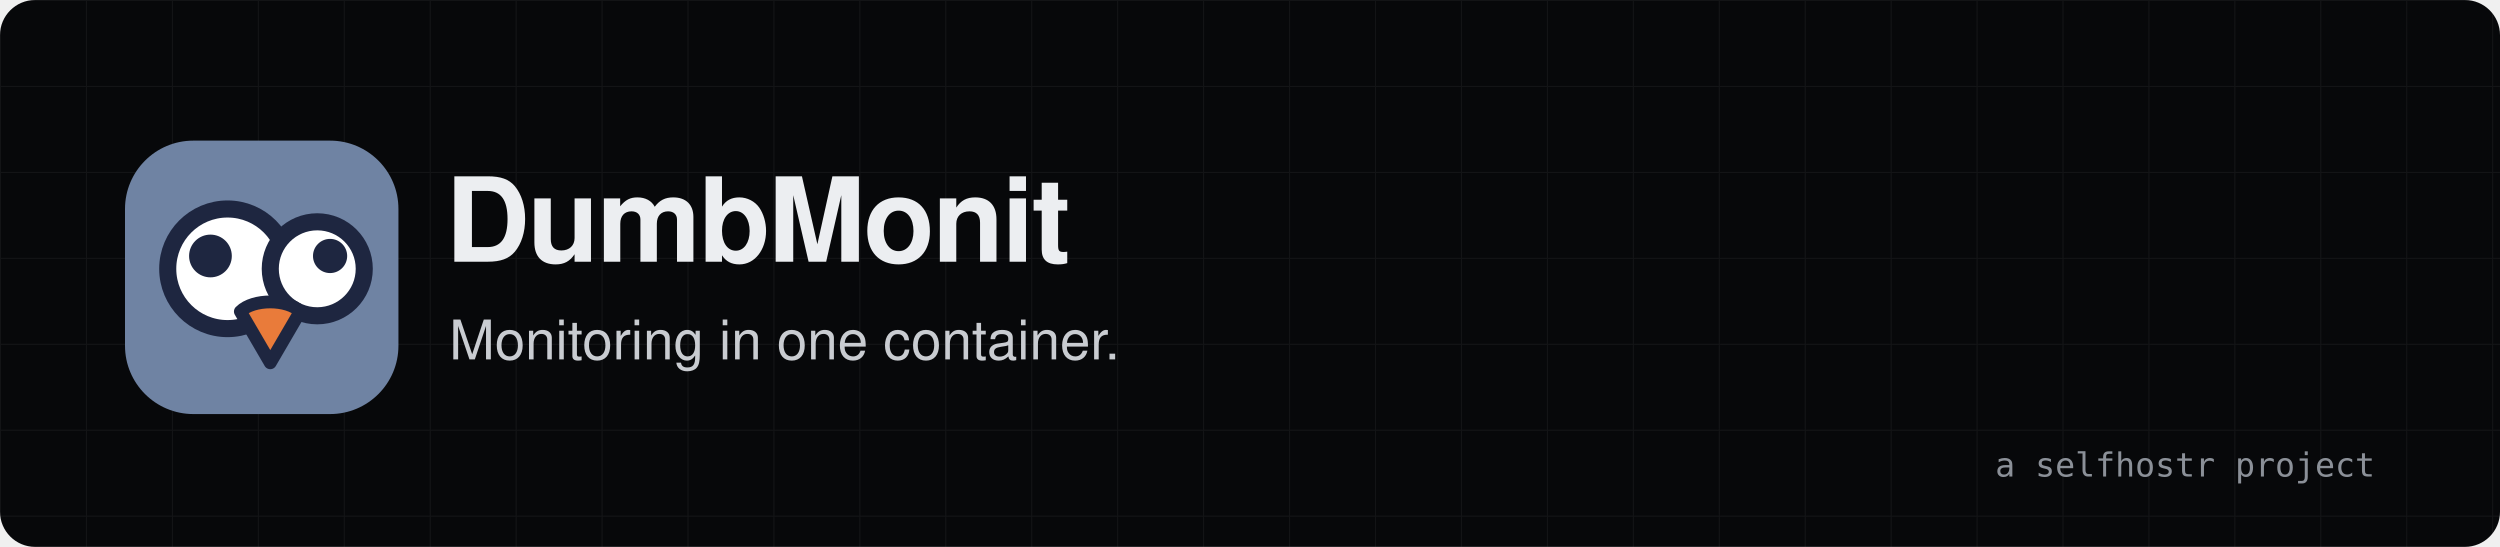
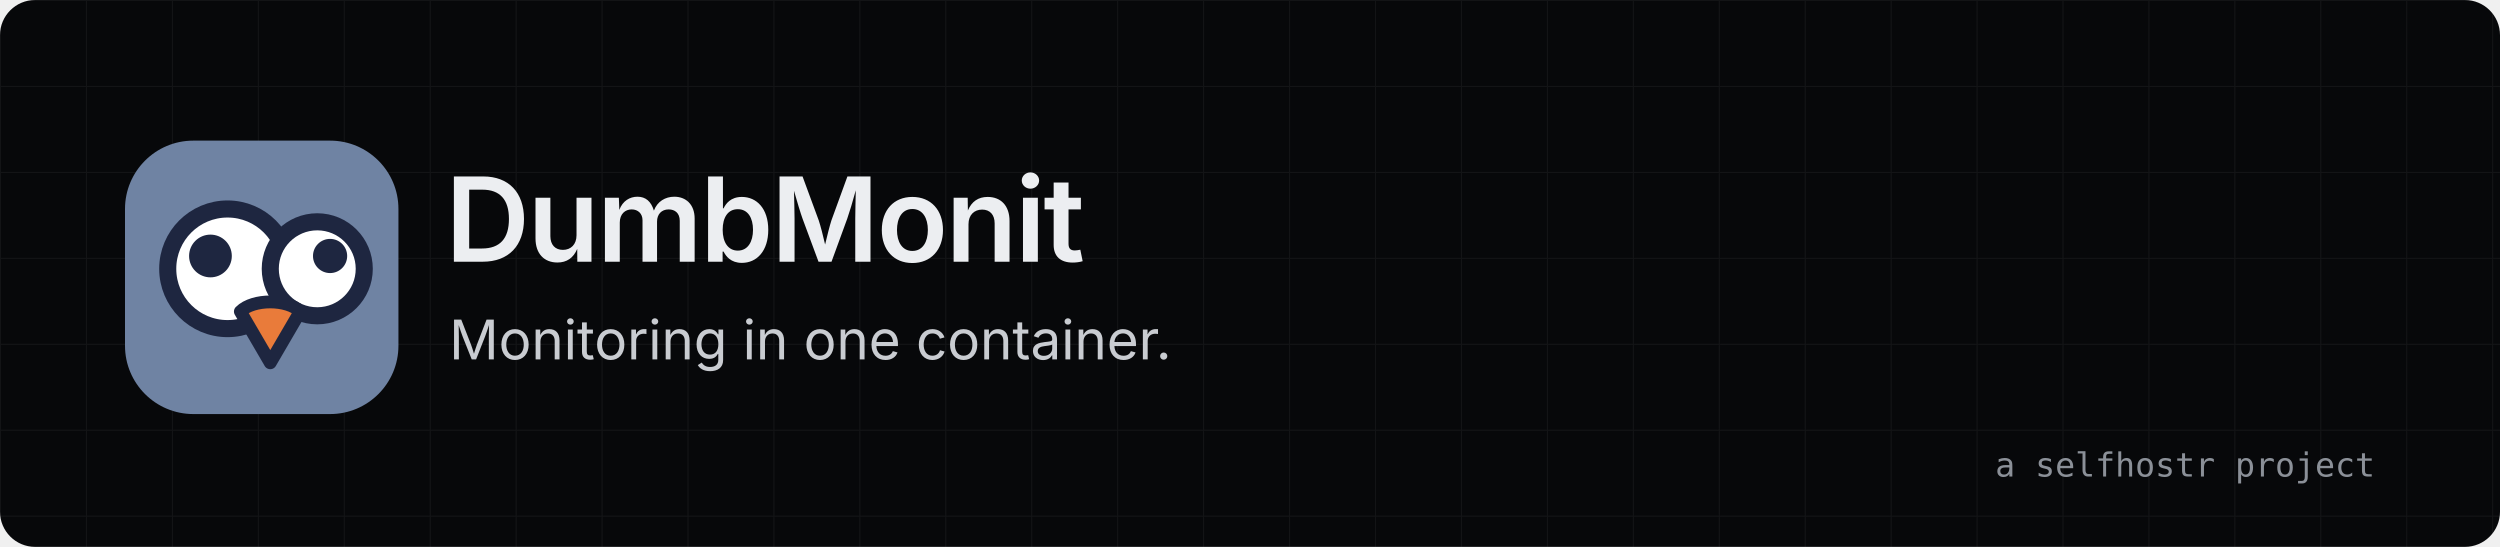
<svg xmlns="http://www.w3.org/2000/svg" viewBox="0 0 1280 280" role="img" aria-label="DumbMonit: Monitoring in one container.">
  <defs>
    <pattern id="g" width="44" height="44" patternUnits="userSpaceOnUse">
      <path d="M44 0H0V44" fill="none" stroke="#ffffff" stroke-opacity=".05" />
    </pattern>
  </defs>
  <rect width="1280" height="280" rx="18" fill="#07080a" />
  <rect width="1280" height="280" rx="18" fill="url(#g)" />
  <g transform="translate(64 72) scale(2.1875)">
    <rect width="64" height="64" rx="16" fill="#6f83a3" />
    <circle cx="24" cy="30" r="14" fill="#fff" stroke="#1e2640" stroke-width="4" />
    <circle cx="45" cy="30" r="11" fill="#fff" stroke="#1e2640" stroke-width="4" />
    <circle cx="20" cy="27" r="5" fill="#1e2640" />
    <circle cx="48" cy="27" r="4" fill="#1e2640" />
    <path d="M27 40c3-3 11-3 14 0l-7 12z" fill="#e97b3a" stroke="#1e2640" stroke-width="3" stroke-linejoin="round" />
  </g>
-   <text x="228" y="134" fill="#eceef1" font-family="-apple-system,BlinkMacSystemFont,'Segoe UI',Helvetica,Arial,sans-serif" font-size="60" font-weight="600" letter-spacing="-1.2">DumbMonit</text>
-   <text x="230" y="184" fill="#c9ccd1" font-family="-apple-system,BlinkMacSystemFont,'Segoe UI',Helvetica,Arial,sans-serif" font-size="28">Monitoring in one container.</text>
-   <text x="1216" y="244" text-anchor="end" fill="#8b9098" font-family="ui-monospace,SFMono-Regular,Menlo,Consolas,monospace" font-size="17">a selfhostr project</text>
+   <text x="228" y="134" fill="#eceef1" font-family="Inter,system-ui,-apple-system,'Segoe UI',sans-serif" font-size="60" font-weight="600" letter-spacing="-1.2">DumbMonit</text>
+   <text x="230" y="184" fill="#c9ccd1" font-family="Inter,system-ui,-apple-system,'Segoe UI',sans-serif" font-size="28">Monitoring in one container.</text>
+   <text x="1216" y="244" text-anchor="end" fill="#8b9098" font-family="'JetBrains Mono',ui-monospace,SFMono-Regular,Menlo,monospace" font-size="17">a selfhostr project</text>
</svg>
